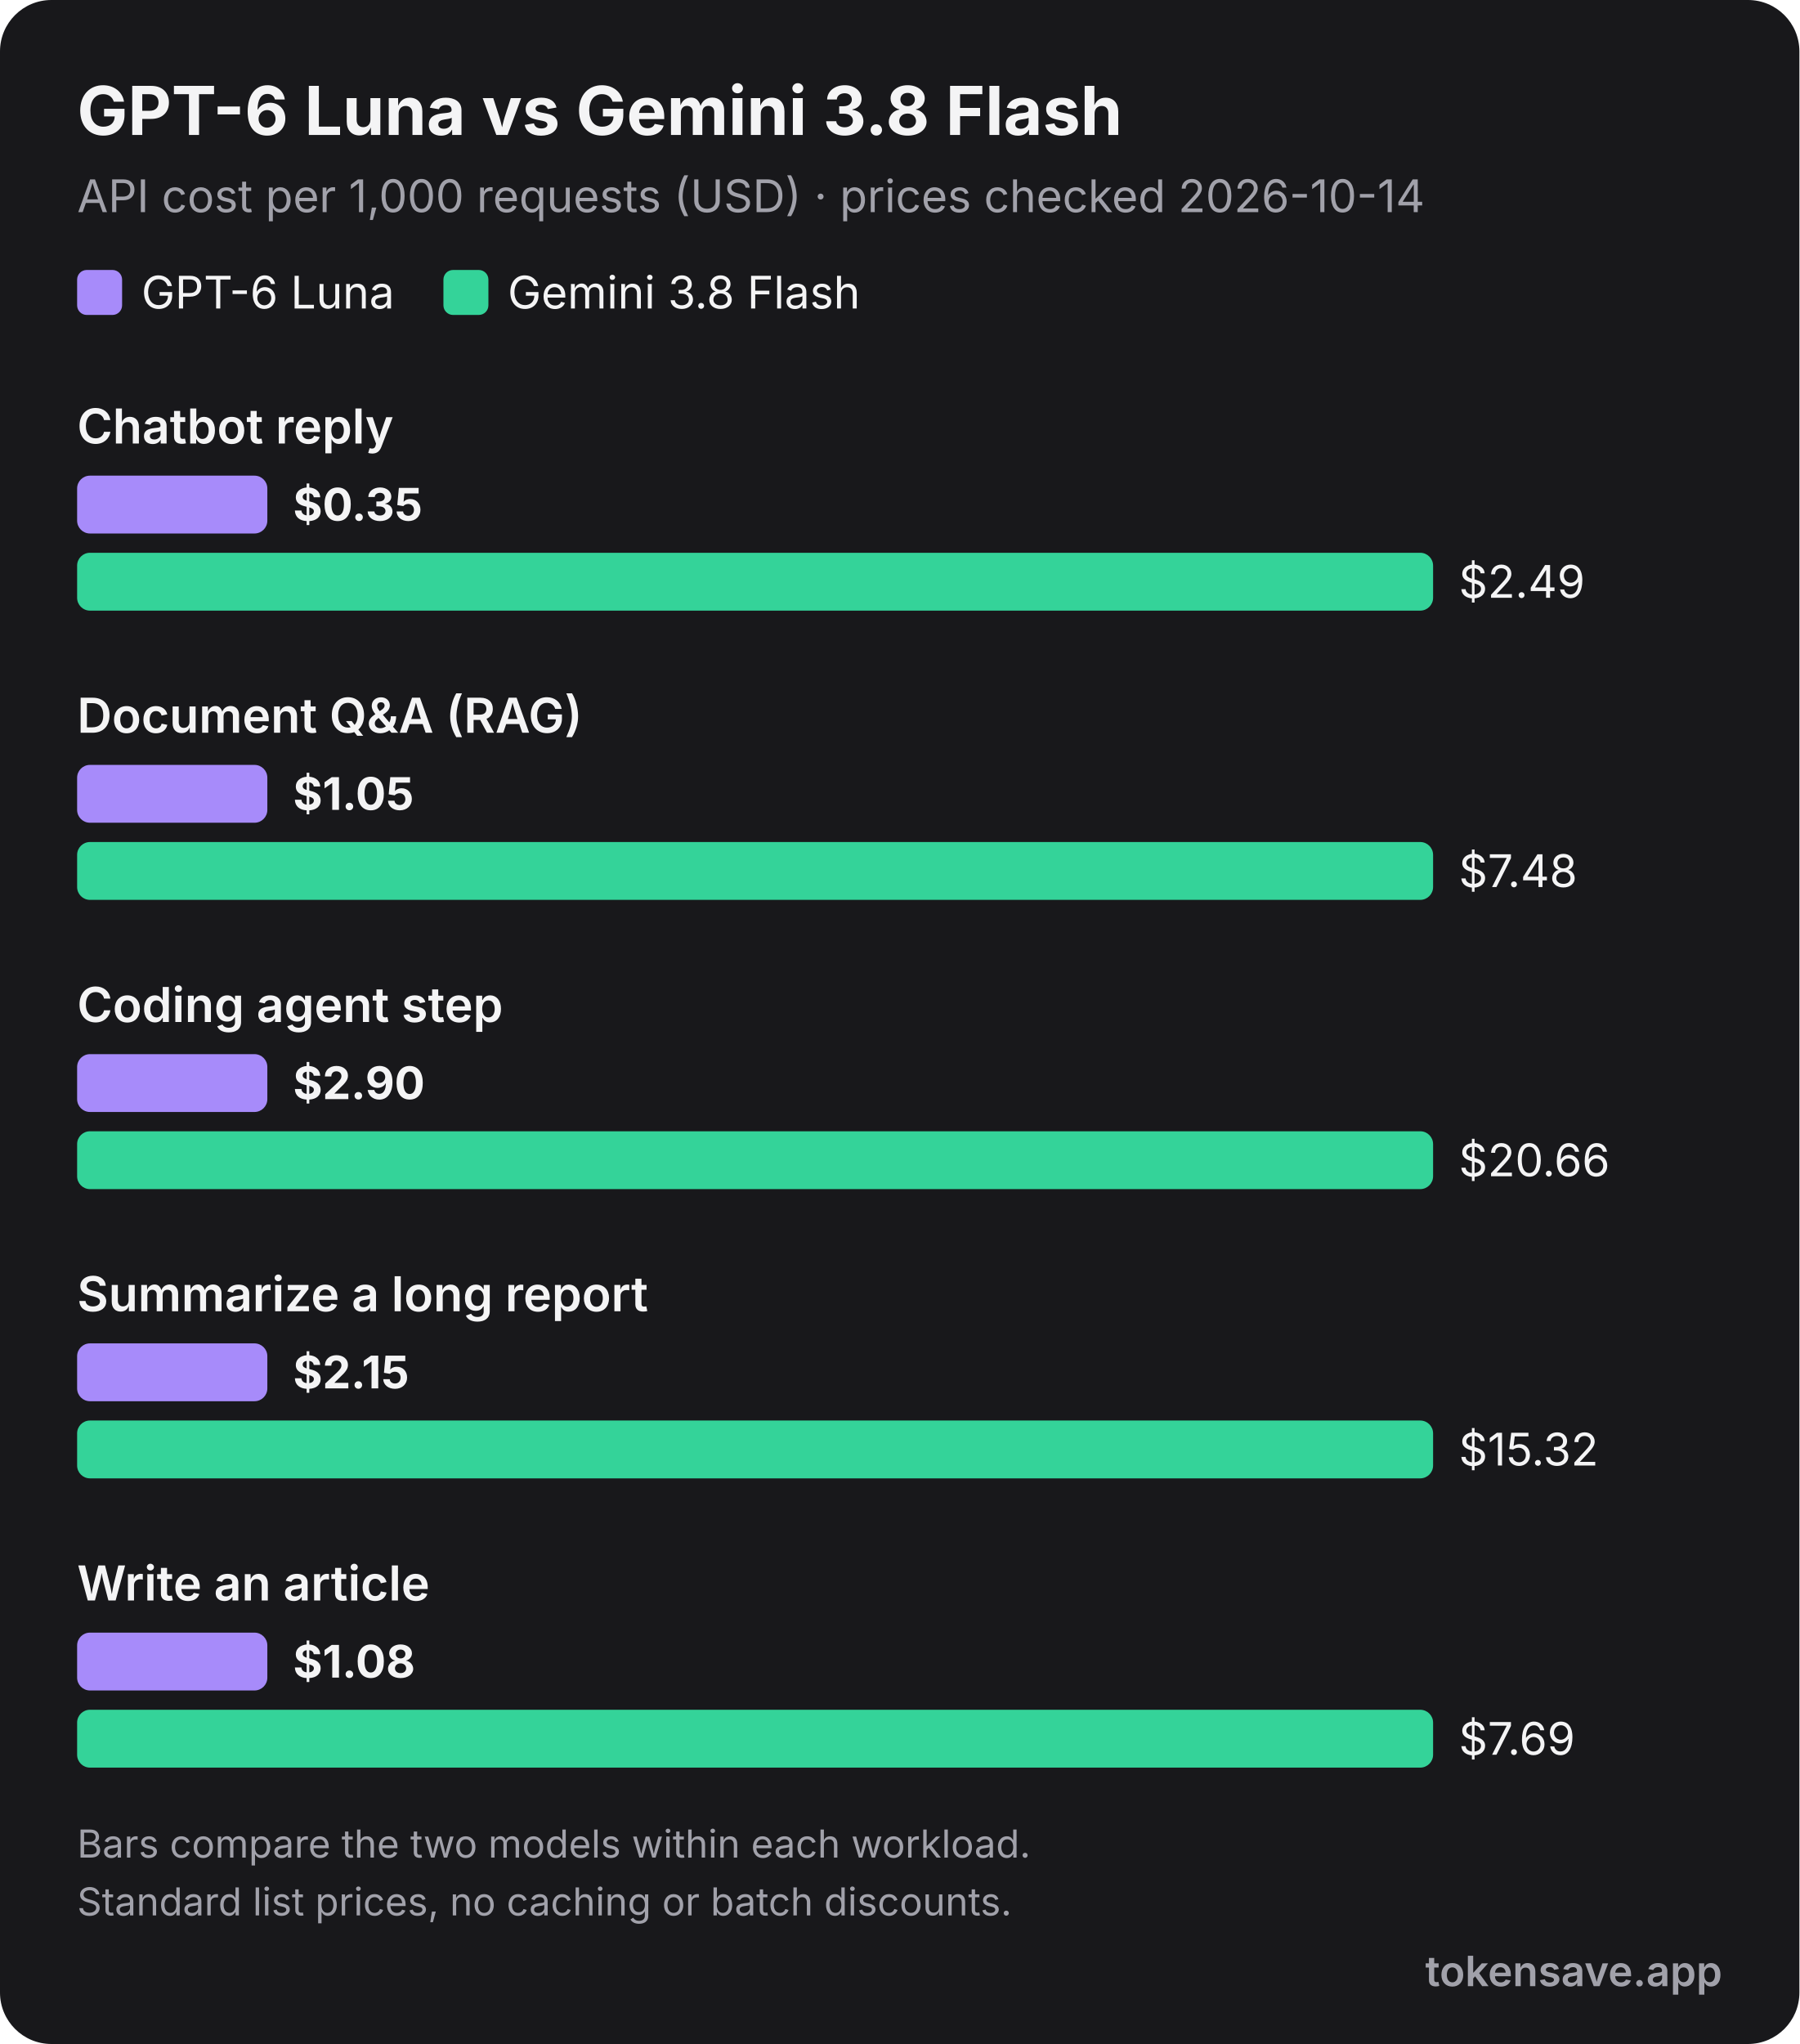
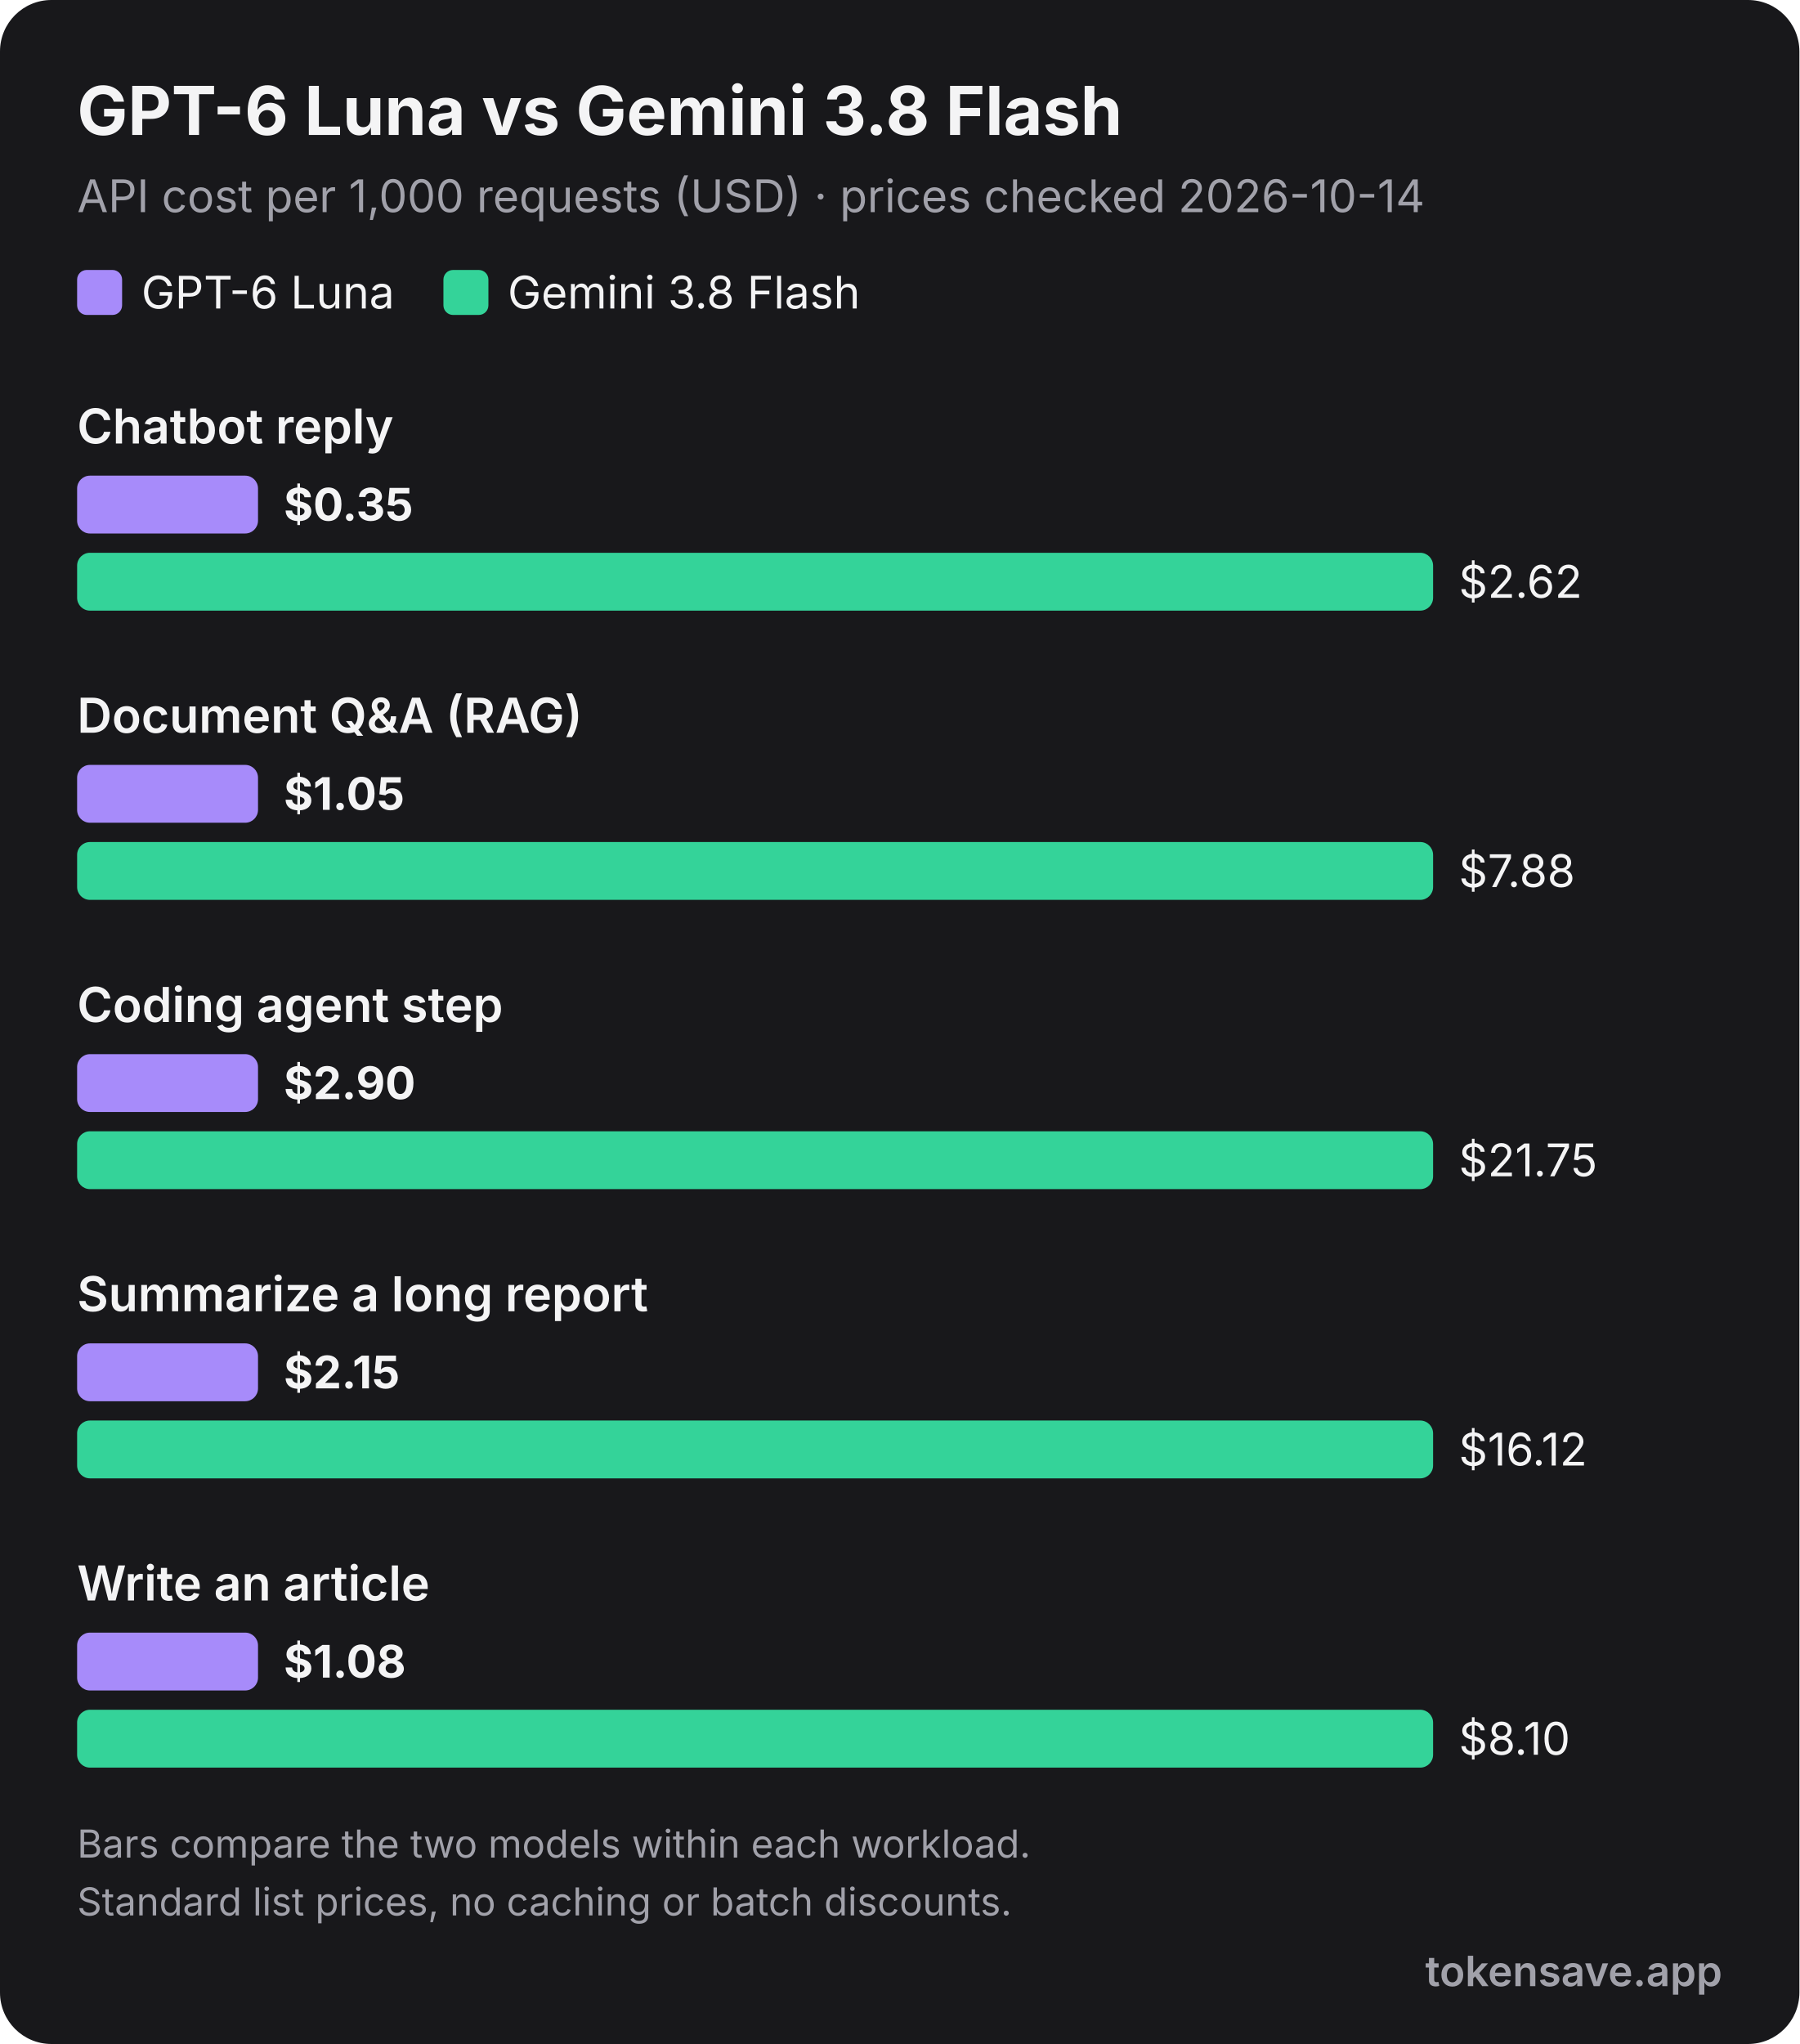
<svg xmlns="http://www.w3.org/2000/svg" viewBox="0 0 560 636" width="560" height="636" role="img" font-family="Inter, 'Segoe UI', Helvetica, Arial, sans-serif">
  <rect width="560" height="636" rx="16" fill="#18181b" />
  <text x="24" y="42" font-size="21" font-weight="700" fill="#f4f4f5">GPT-6 Luna vs Gemini 3.8 Flash</text>
  <text x="24" y="66" font-size="14" fill="#a1a1aa">API cost per 1,000 requests (USD) · prices checked 2026-10-14</text>
  <rect x="24" y="84" width="14" height="14" rx="3" fill="#a78bfa" />
  <text x="44" y="96" font-size="14" fill="#f4f4f5">GPT-6 Luna</text>
  <rect x="138" y="84" width="14" height="14" rx="3" fill="#34d399" />
  <text x="158" y="96" font-size="14" fill="#f4f4f5">Gemini 3.8 Flash</text>
  <text x="24" y="138" font-size="15" font-weight="600" fill="#f4f4f5">Chatbot reply</text>
-   <rect x="24" y="148" width="59.2" height="18" rx="4" fill="#a78bfa" />
-   <text x="91.2" y="162" font-size="14" font-weight="700" fill="#f4f4f5">$0.35</text>
+   <rect x="24" y="148" width="56.3" height="18" rx="4" fill="#a78bfa" />
+   <text x="88.3" y="162" font-size="14" font-weight="700" fill="#f4f4f5">$0.35</text>
  <rect x="24" y="172" width="422.0" height="18" rx="4" fill="#34d399" />
-   <text x="454.0" y="186" font-size="14" font-weight="400" fill="#f4f4f5">$2.49</text>
+   <text x="454.0" y="186" font-size="14" font-weight="400" fill="#f4f4f5">$2.62</text>
  <text x="24" y="228" font-size="15" font-weight="600" fill="#f4f4f5">Document Q&amp;A (RAG)</text>
-   <rect x="24" y="238" width="59.2" height="18" rx="4" fill="#a78bfa" />
-   <text x="91.2" y="252" font-size="14" font-weight="700" fill="#f4f4f5">$1.05</text>
+   <rect x="24" y="238" width="56.3" height="18" rx="4" fill="#a78bfa" />
+   <text x="88.3" y="252" font-size="14" font-weight="700" fill="#f4f4f5">$1.05</text>
  <rect x="24" y="262" width="422.0" height="18" rx="4" fill="#34d399" />
-   <text x="454.0" y="276" font-size="14" font-weight="400" fill="#f4f4f5">$7.48</text>
+   <text x="454.0" y="276" font-size="14" font-weight="400" fill="#f4f4f5">$7.88</text>
  <text x="24" y="318" font-size="15" font-weight="600" fill="#f4f4f5">Coding agent step</text>
-   <rect x="24" y="328" width="59.2" height="18" rx="4" fill="#a78bfa" />
-   <text x="91.2" y="342" font-size="14" font-weight="700" fill="#f4f4f5">$2.90</text>
+   <rect x="24" y="328" width="56.3" height="18" rx="4" fill="#a78bfa" />
+   <text x="88.3" y="342" font-size="14" font-weight="700" fill="#f4f4f5">$2.90</text>
  <rect x="24" y="352" width="422.0" height="18" rx="4" fill="#34d399" />
-   <text x="454.0" y="366" font-size="14" font-weight="400" fill="#f4f4f5">$20.66</text>
+   <text x="454.0" y="366" font-size="14" font-weight="400" fill="#f4f4f5">$21.75</text>
  <text x="24" y="408" font-size="15" font-weight="600" fill="#f4f4f5">Summarize a long report</text>
-   <rect x="24" y="418" width="59.2" height="18" rx="4" fill="#a78bfa" />
-   <text x="91.2" y="432" font-size="14" font-weight="700" fill="#f4f4f5">$2.15</text>
+   <rect x="24" y="418" width="56.3" height="18" rx="4" fill="#a78bfa" />
+   <text x="88.3" y="432" font-size="14" font-weight="700" fill="#f4f4f5">$2.15</text>
  <rect x="24" y="442" width="422.0" height="18" rx="4" fill="#34d399" />
-   <text x="454.0" y="456" font-size="14" font-weight="400" fill="#f4f4f5">$15.32</text>
+   <text x="454.0" y="456" font-size="14" font-weight="400" fill="#f4f4f5">$16.12</text>
  <text x="24" y="498" font-size="15" font-weight="600" fill="#f4f4f5">Write an article</text>
-   <rect x="24" y="508" width="59.2" height="18" rx="4" fill="#a78bfa" />
-   <text x="91.2" y="522" font-size="14" font-weight="700" fill="#f4f4f5">$1.08</text>
+   <rect x="24" y="508" width="56.3" height="18" rx="4" fill="#a78bfa" />
+   <text x="88.3" y="522" font-size="14" font-weight="700" fill="#f4f4f5">$1.08</text>
  <rect x="24" y="532" width="422.0" height="18" rx="4" fill="#34d399" />
-   <text x="454.0" y="546" font-size="14" font-weight="400" fill="#f4f4f5">$7.69</text>
+   <text x="454.0" y="546" font-size="14" font-weight="400" fill="#f4f4f5">$8.10</text>
  <text x="24" y="578" font-size="12" fill="#a1a1aa">Bars compare the two models within each workload.</text>
  <text x="24" y="596" font-size="12" fill="#a1a1aa">Standard list prices, no caching or batch discounts.</text>
  <text x="536" y="618" text-anchor="end" font-size="13" font-weight="600" fill="#a1a1aa">tokensave.app</text>
</svg>
